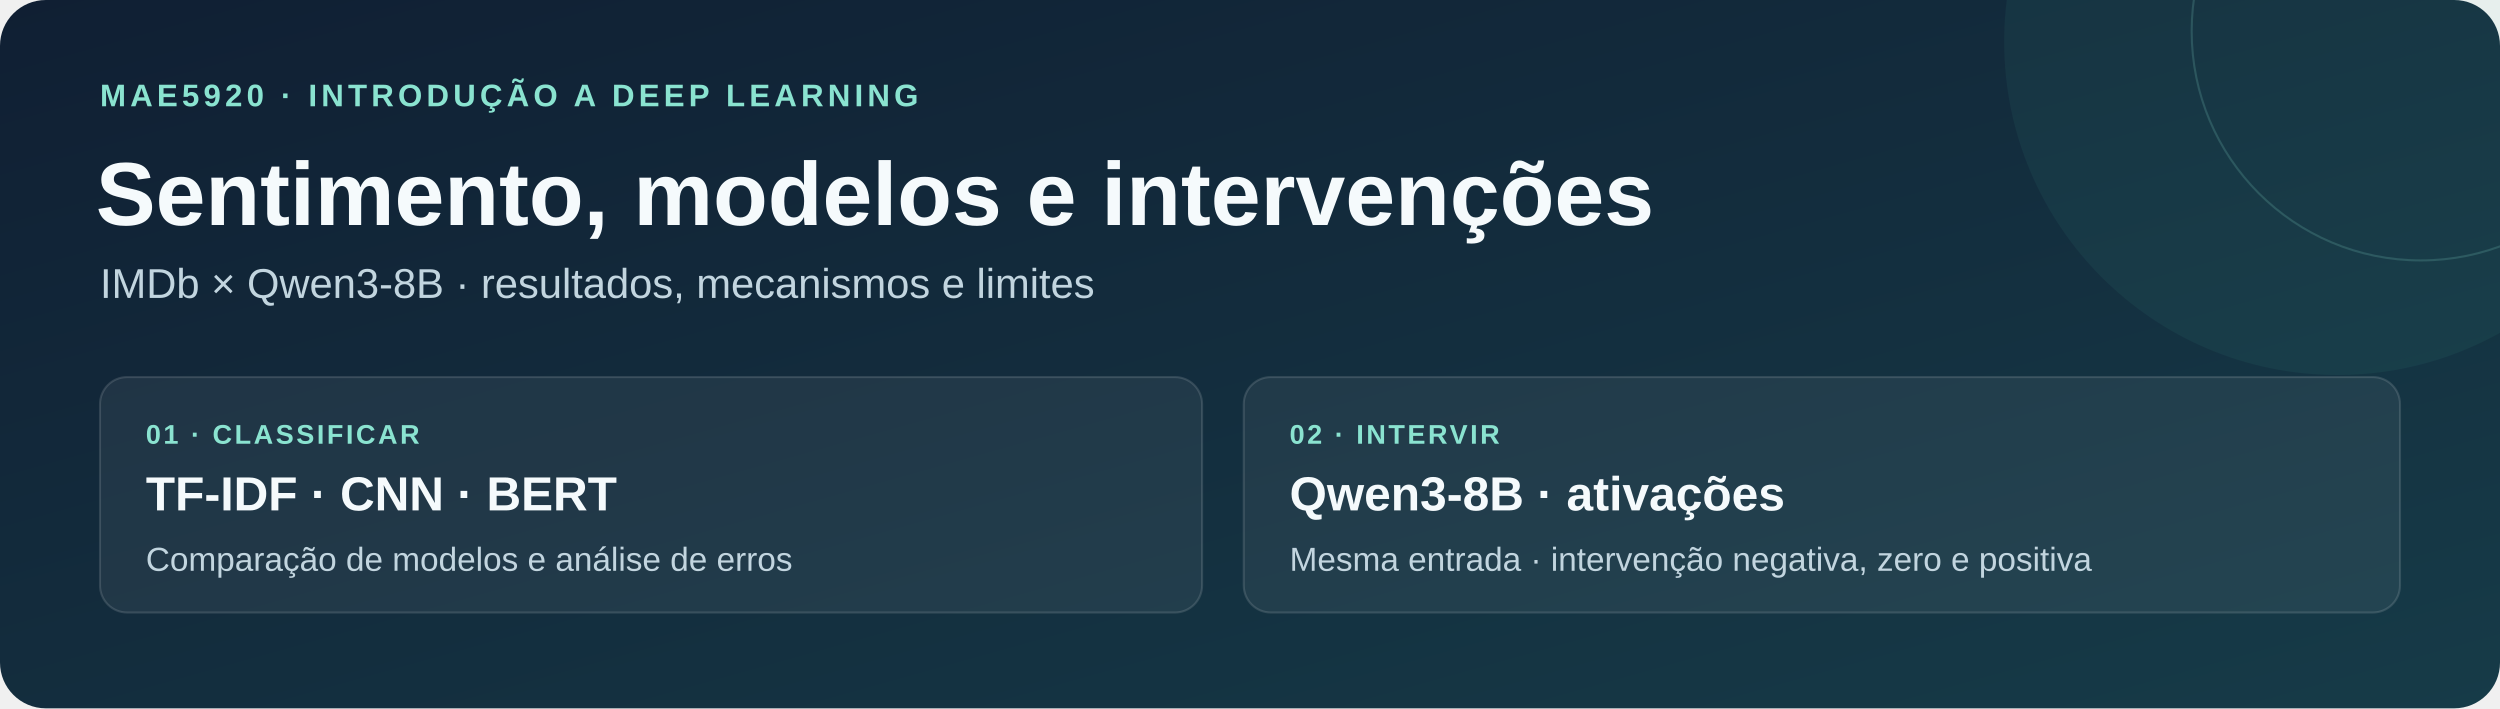
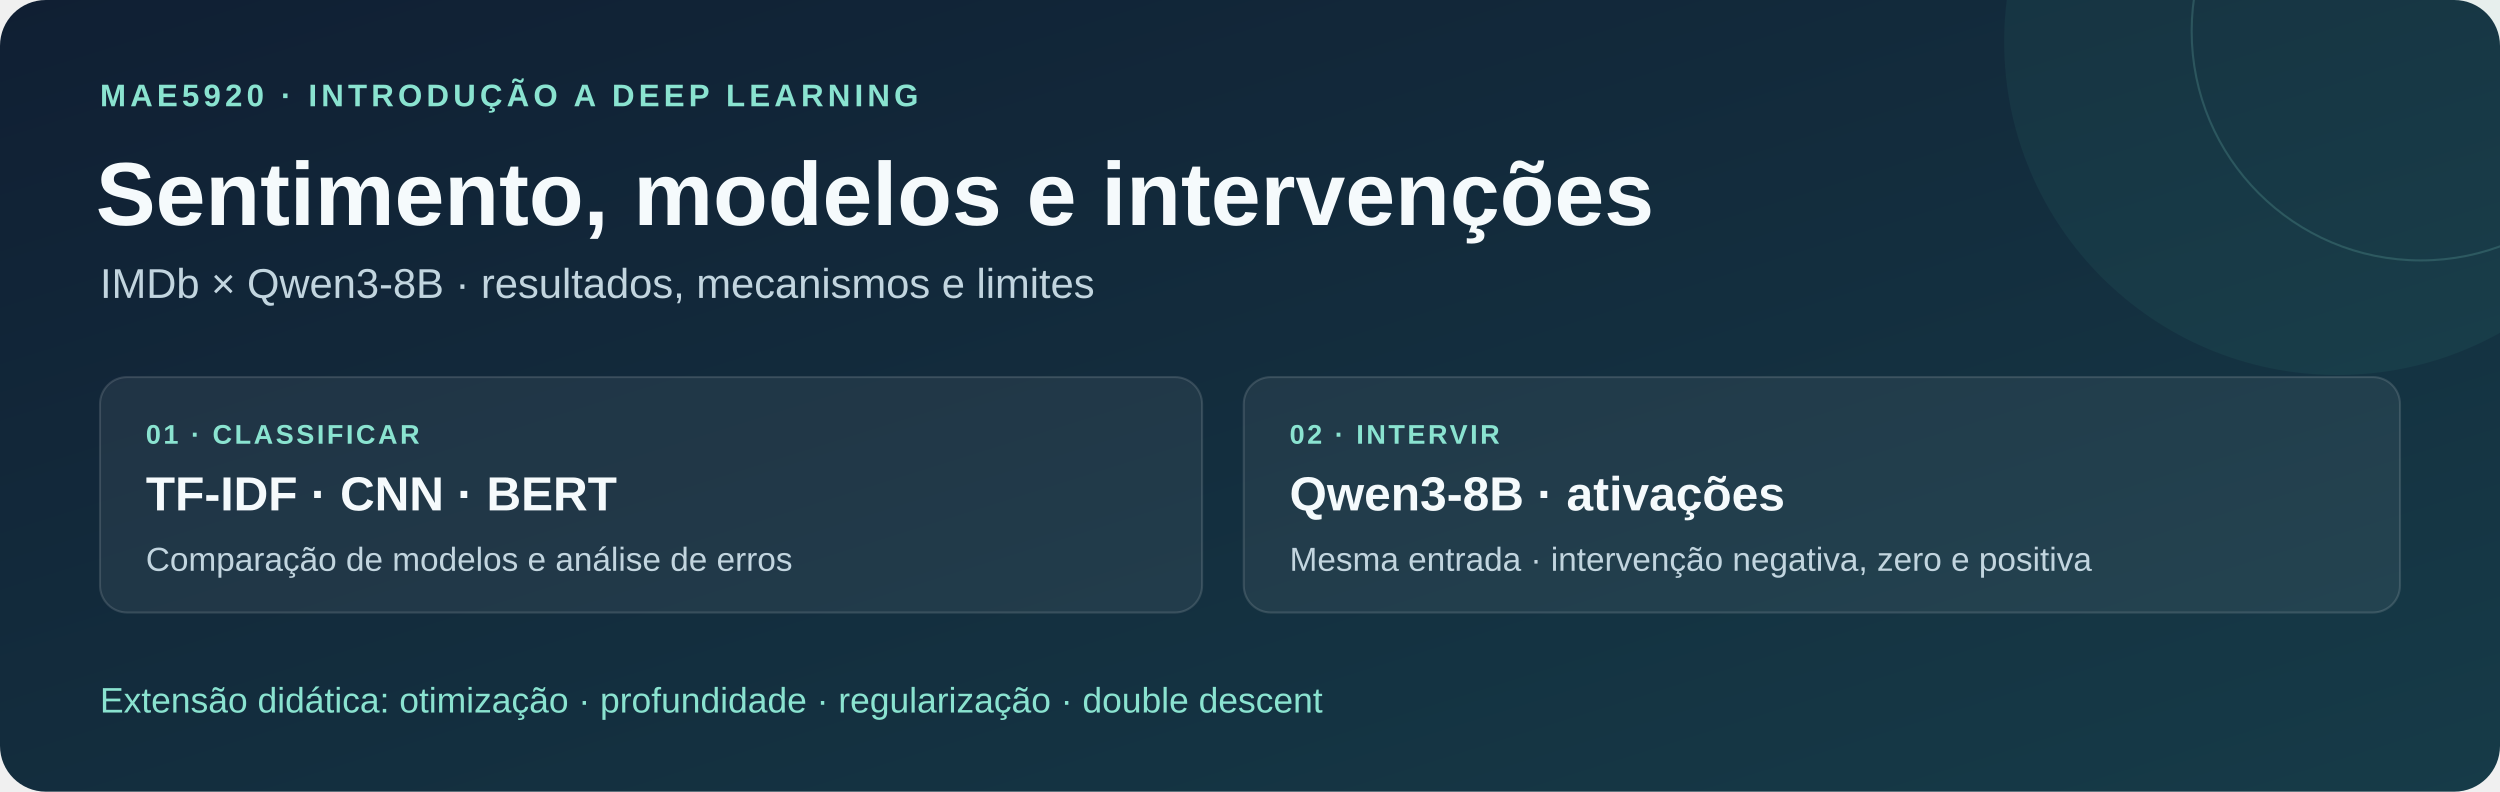
- <svg xmlns="http://www.w3.org/2000/svg" width="1200" height="340" viewBox="0 0 1200 340" role="img" aria-labelledby="title desc">
+ <svg xmlns="http://www.w3.org/2000/svg" width="1200" height="380" viewBox="0 0 1200 380" role="img" aria-labelledby="title desc">
  <defs>
    <linearGradient id="bg" x2="1" y2="1">
      <stop stop-color="#101f33" />
      <stop offset="1" stop-color="#163b48" />
    </linearGradient>
  </defs>
-   <rect width="1200" height="340" rx="22" fill="url(#bg)" />
+   <rect width="1200" height="380" rx="22" fill="url(#bg)" />
  <circle cx="1122" cy="20" r="160" fill="#59d7b7" opacity=".06" />
  <circle cx="1162" cy="15" r="110" fill="none" stroke="#8ae3d0" opacity=".18" />
  <g font-family="-apple-system,BlinkMacSystemFont,Segoe UI,Arial,sans-serif">
    <text x="48" y="51" fill="#8ae3d0" font-size="15" font-weight="600" letter-spacing="2">MAE5920 · INTRODUÇÃO A DEEP LEARNING</text>
    <text x="46" y="108" fill="#f5fafc" font-size="43" font-weight="700">Sentimento, modelos e intervenções</text>
    <text x="48" y="143" fill="#c2d5df" font-size="20">IMDb × Qwen3-8B · resultados, mecanismos e limites</text>
    <rect x="48" y="181" width="529" height="113" rx="13" fill="#ffffff" fill-opacity=".06" stroke="#ffffff" stroke-opacity=".13" />
    <rect x="597" y="181" width="555" height="113" rx="13" fill="#ffffff" fill-opacity=".06" stroke="#ffffff" stroke-opacity=".13" />
    <text x="70" y="213" fill="#8ae3d0" font-size="13" font-weight="700" letter-spacing="1.2">01 · CLASSIFICAR</text>
    <text x="70" y="245" fill="#f5fafc" font-size="23" font-weight="600">TF-IDF · CNN · BERT</text>
    <text x="70" y="274" fill="#c2d5df" font-size="16">Comparação de modelos e análise de erros</text>
    <text x="619" y="213" fill="#8ae3d0" font-size="13" font-weight="700" letter-spacing="1.2">02 · INTERVIR</text>
    <text x="619" y="245" fill="#f5fafc" font-size="23" font-weight="600">Qwen3-8B · ativações</text>
    <text x="619" y="274" fill="#c2d5df" font-size="16">Mesma entrada · intervenção negativa, zero e positiva</text>
+     <text x="48" y="342" fill="#8ae3d0" font-size="17">Extensão didática: otimização · profundidade · regularização · double descent</text>
  </g>
</svg>
